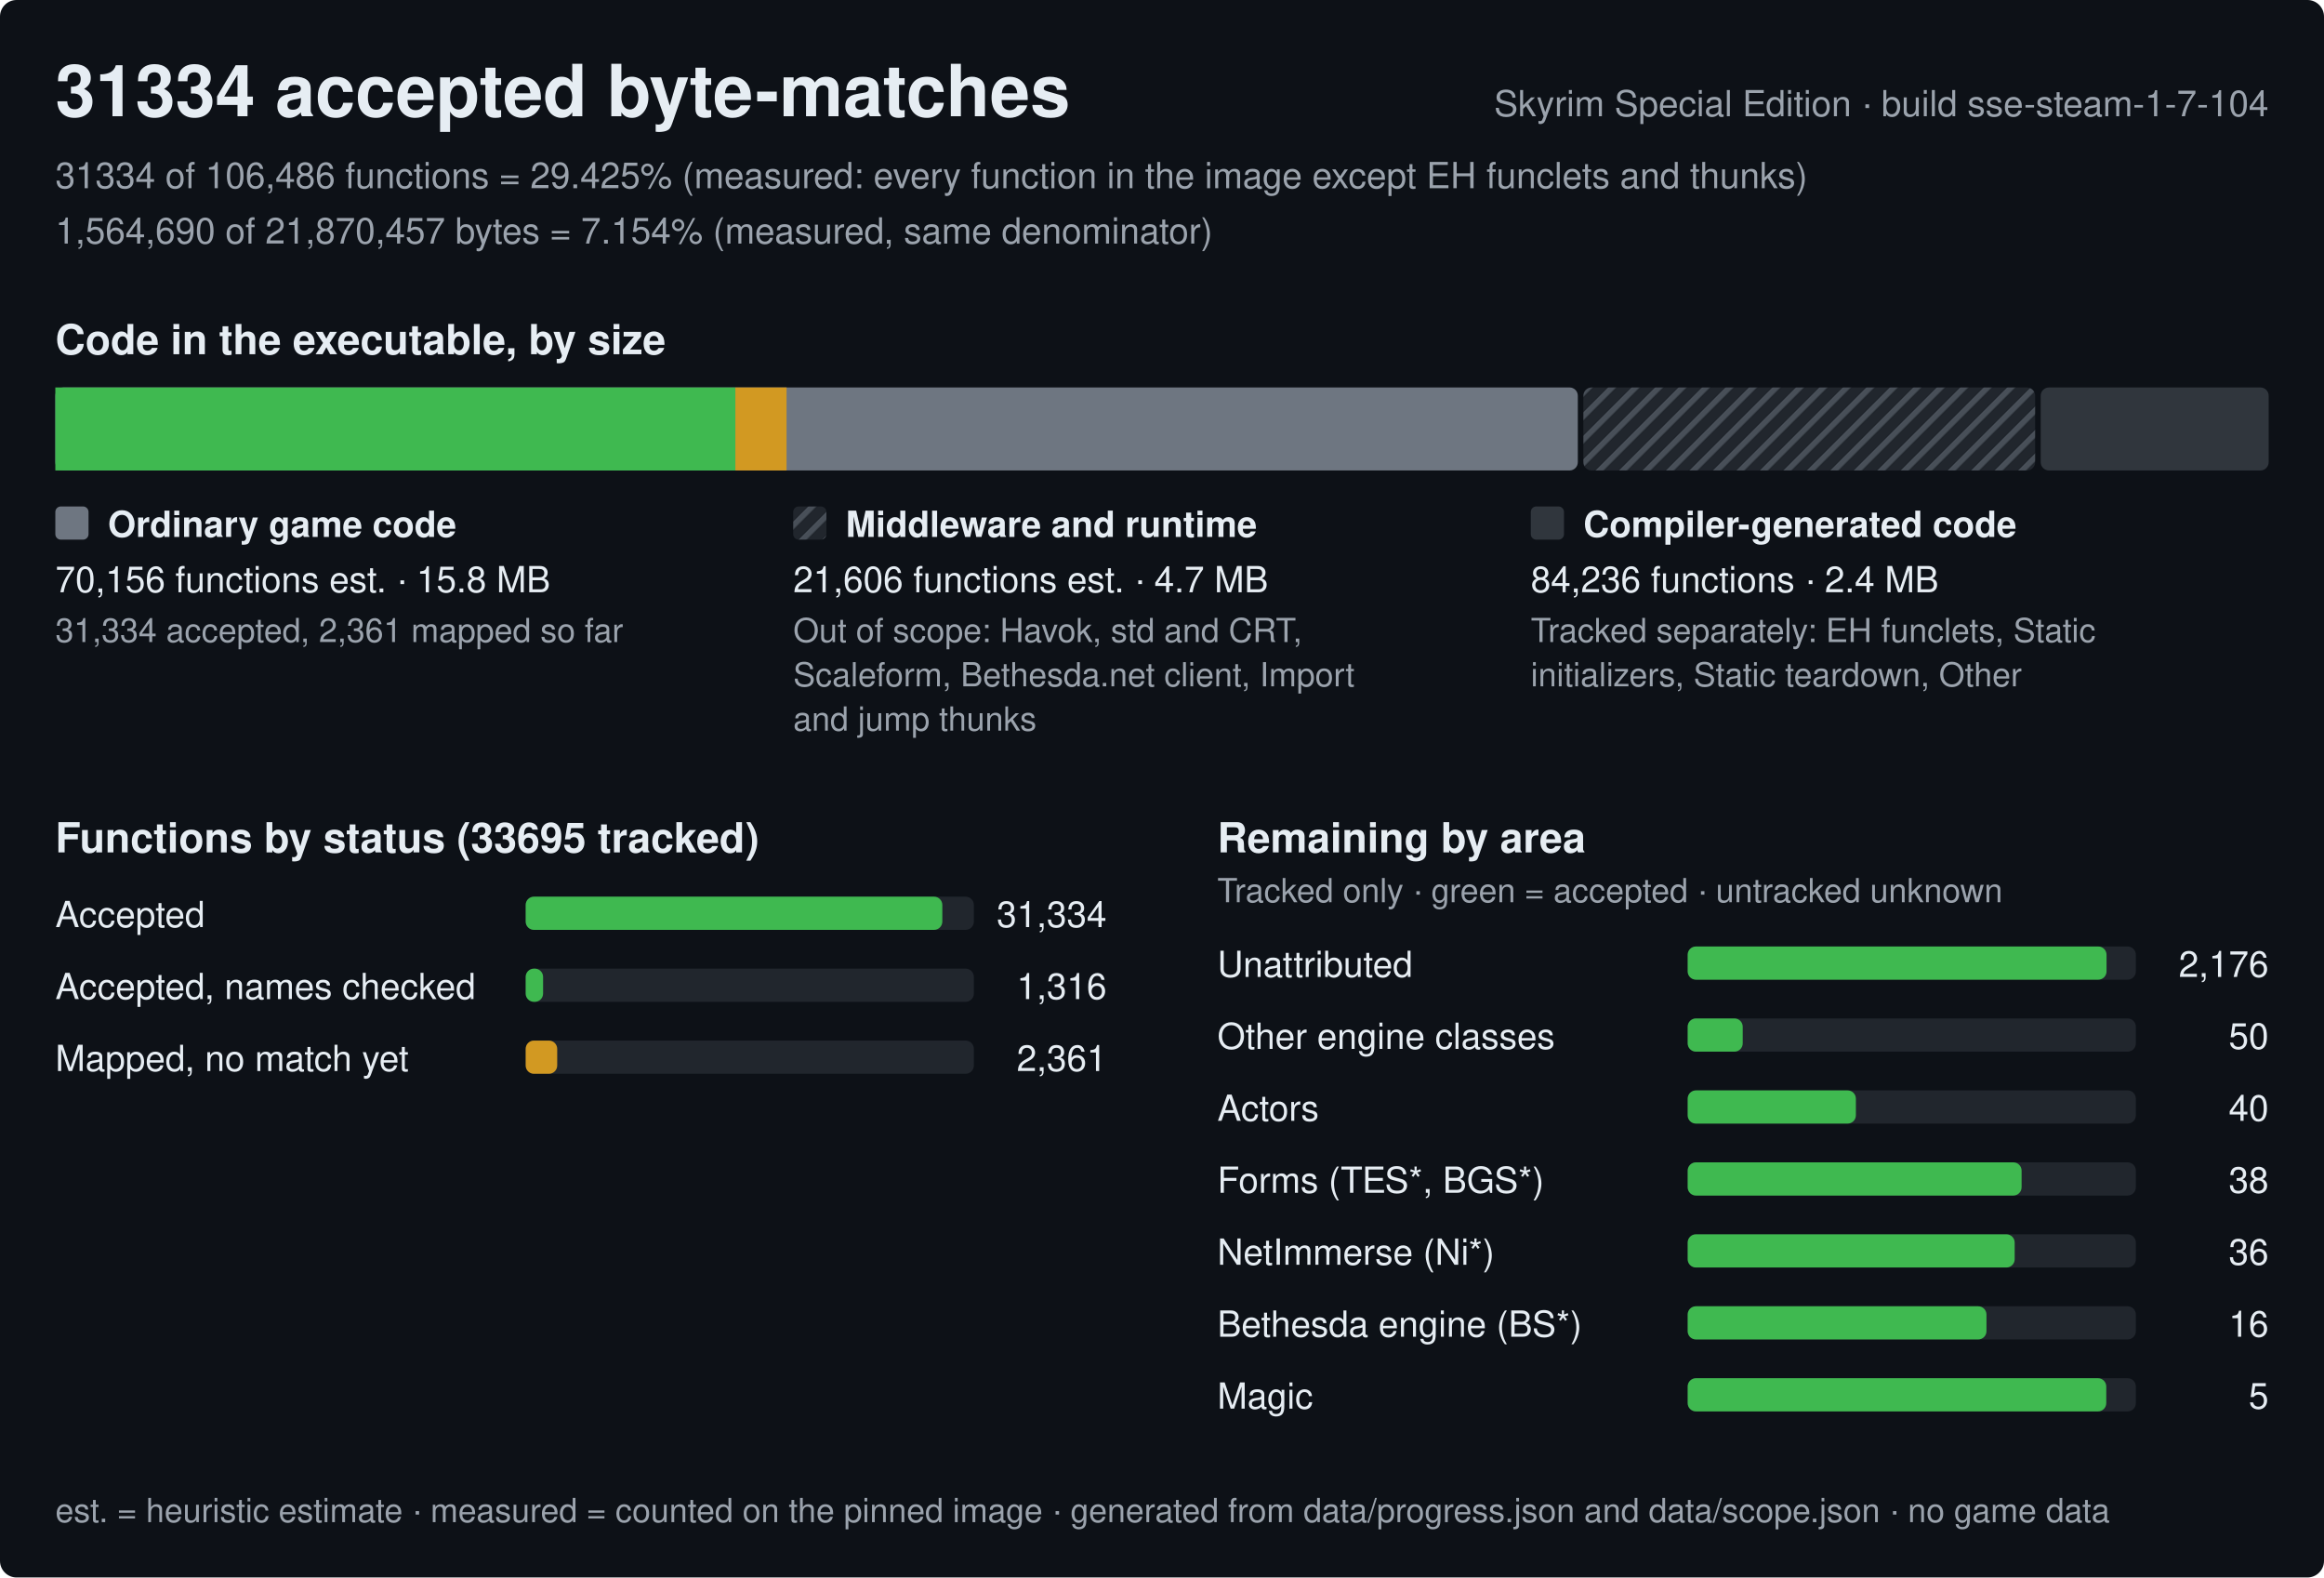
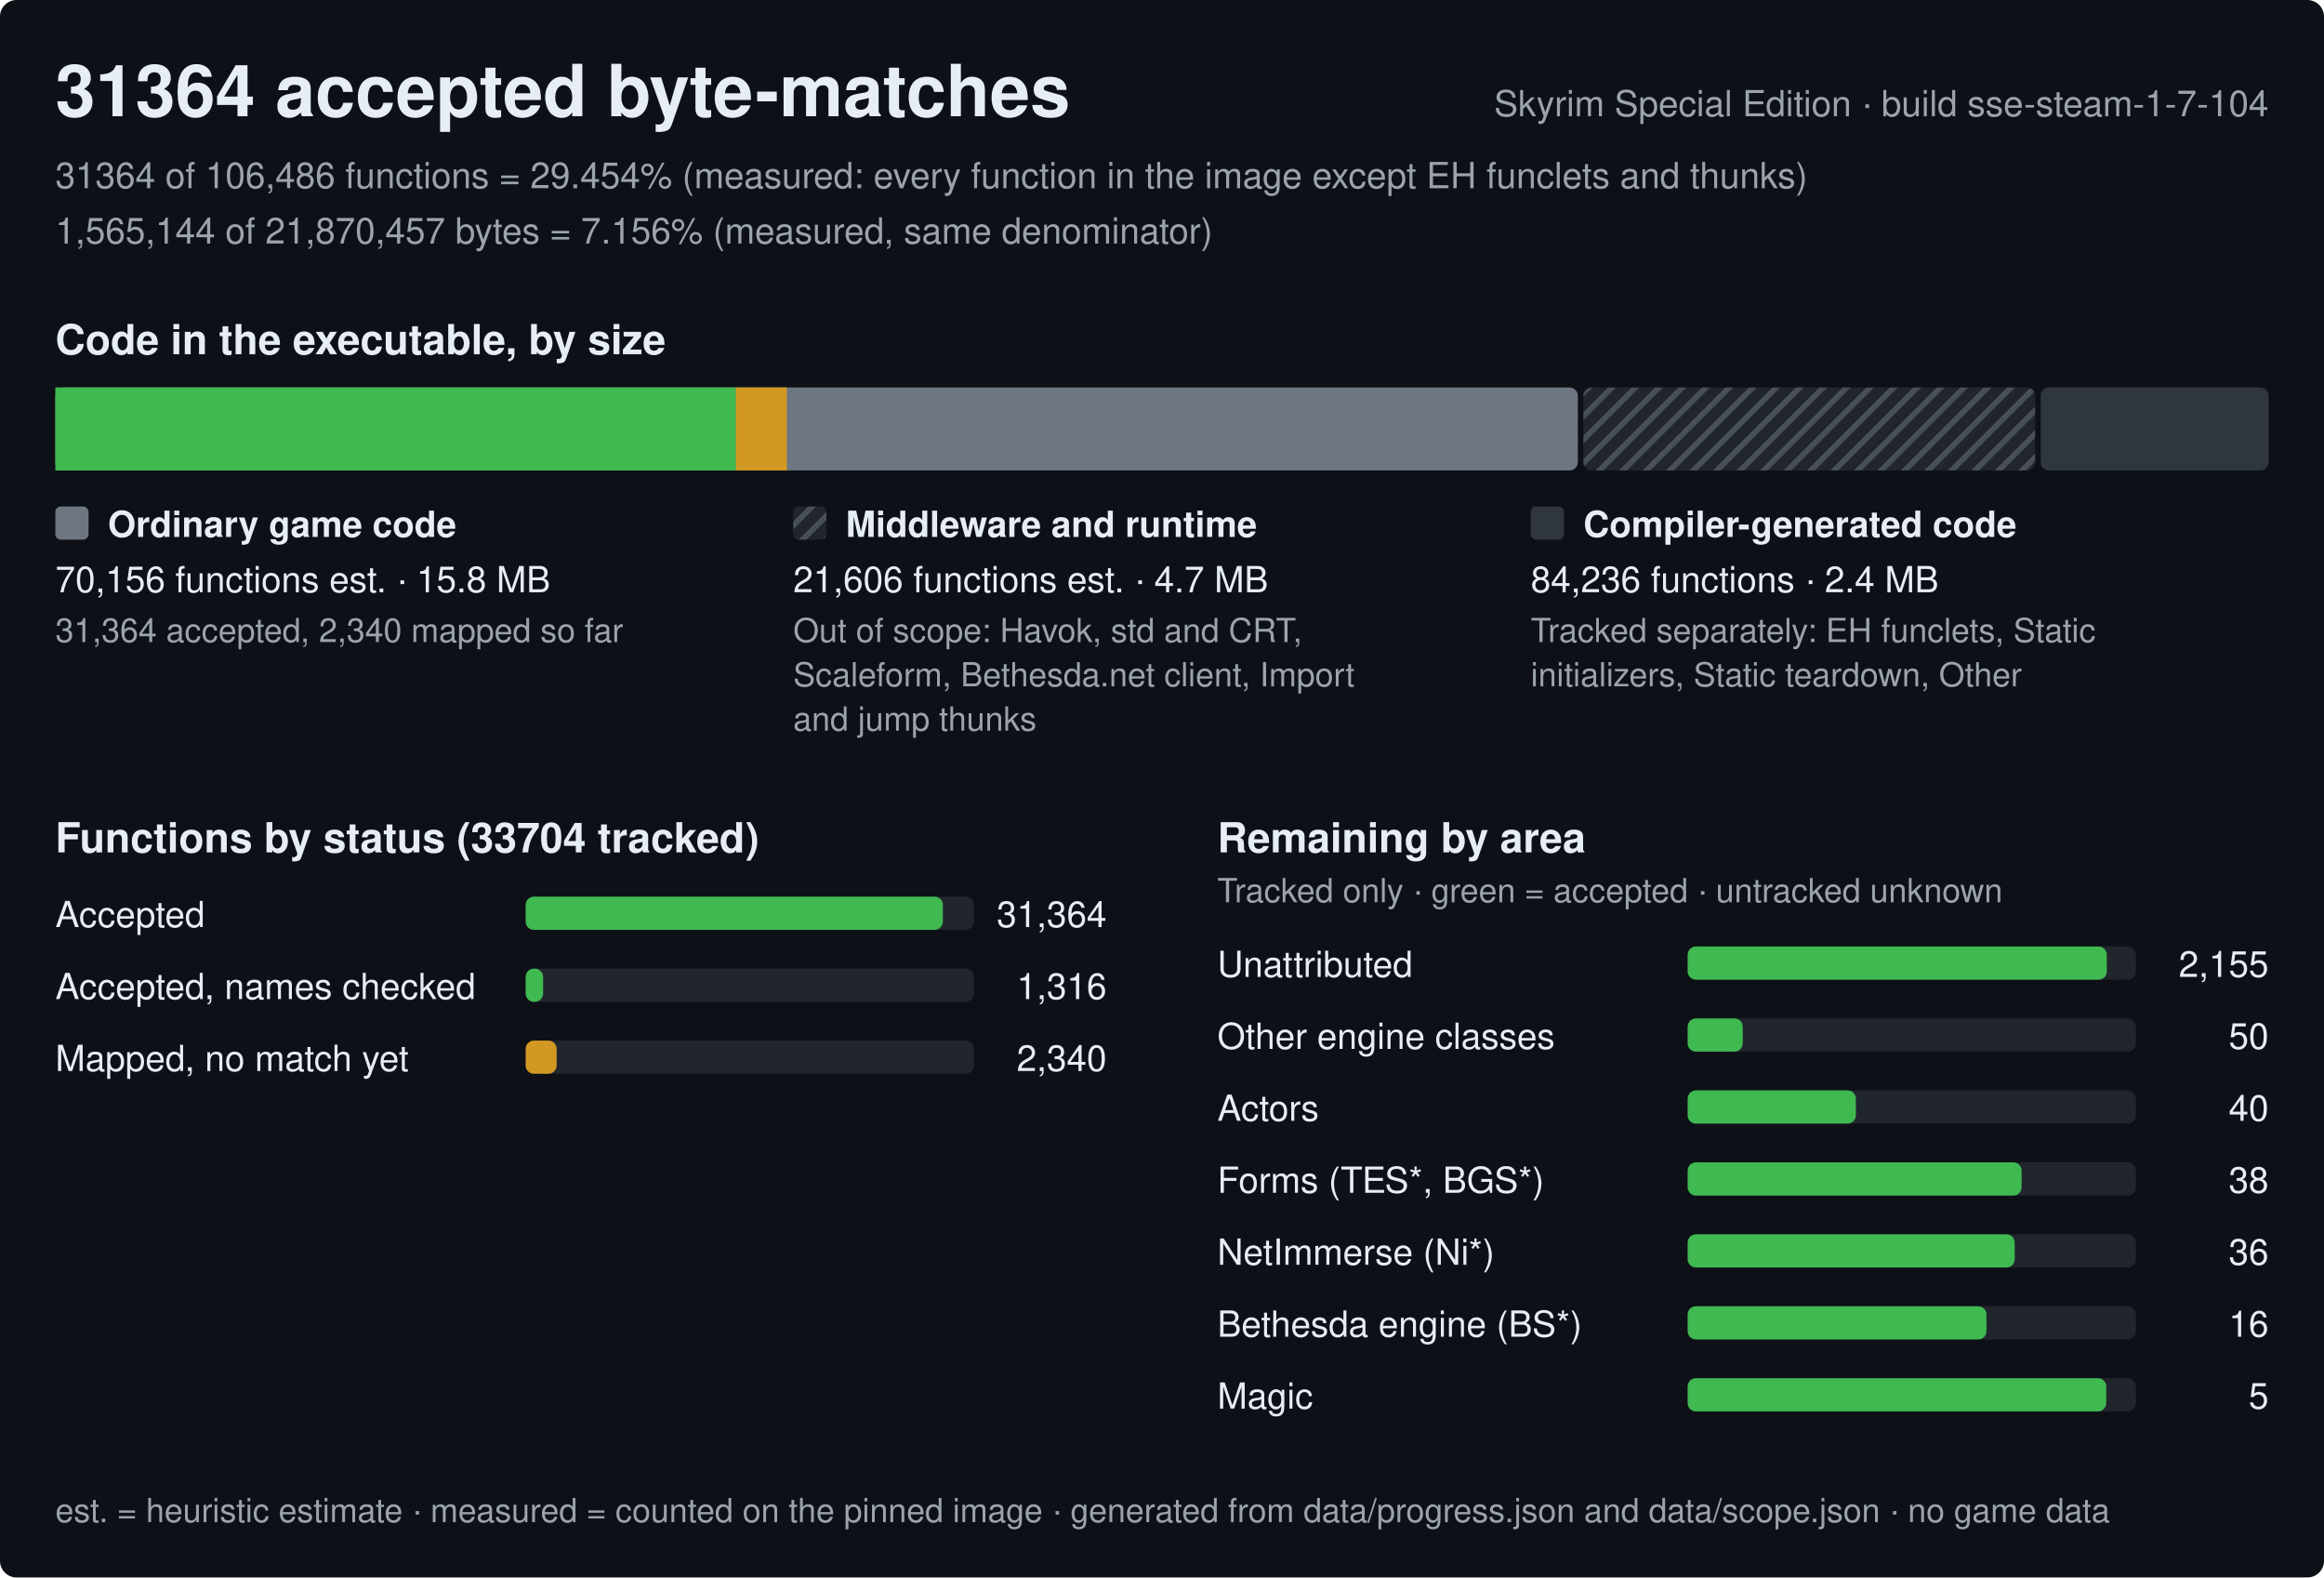
<svg xmlns="http://www.w3.org/2000/svg" width="840" height="570" viewBox="0 0 840 570" role="img" aria-label="Progress of the Skyrim Special Edition byte-matching reconstruction, build sse-steam-1-7-104">
  <style>text{font-family:-apple-system,BlinkMacSystemFont,'Segoe UI',Helvetica,Arial,sans-serif;fill:#e6edf3;white-space:pre}.h{font-size:26px;font-weight:600}.st{font-size:15px;font-weight:600}.lb{font-size:13px;font-weight:600}.bl{font-size:12px;font-weight:600;stroke:#0d1117;stroke-width:3px;paint-order:stroke;stroke-linejoin:round}.rl{font-size:13px}.fn{font-size:12px;fill:#9ba3ad}.mu{fill:#9ba3ad}</style>
  <defs>
    <pattern id="hx" width="6" height="6" patternUnits="userSpaceOnUse" patternTransform="rotate(45)">
      <rect width="6" height="6" fill="#21262d" />
      <rect width="2" height="6" fill="#484f58" />
    </pattern>
  </defs>
  <rect width="840" height="570" rx="6" fill="#0d1117" />
-   <text x="20" y="42" class="h">31334 accepted byte-matches</text>
+   <text x="20" y="42" class="h">31364 accepted byte-matches</text>
  <text x="820" y="42" class="rl mu" text-anchor="end">Skyrim Special Edition · build sse-steam-1-7-104</text>
-   <text x="20" y="68" class="rl mu">31334 of 106,486 functions = 29.425% (measured: every function in the image except EH funclets and thunks)</text>
-   <text x="20" y="88" class="rl mu">1,564,690 of 21,870,457 bytes = 7.154% (measured, same denominator)</text>
+   <text x="20" y="68" class="rl mu">31364 of 106,486 functions = 29.454% (measured: every function in the image except EH funclets and thunks)</text>
+   <text x="20" y="88" class="rl mu">1,565,144 of 21,870,457 bytes = 7.156% (measured, same denominator)</text>
  <text x="20" y="128" class="st">Code in the executable, by size</text>
  <rect x="20" y="140" width="550.3" height="30" rx="3" fill="#6e7681" />
-   <rect x="20" y="140" width="245.8" height="30" fill="#3fb950" />
-   <rect x="265.8" y="140" width="18.5" height="30" fill="#d29922" />
+   <rect x="20" y="140" width="246" height="30" fill="#3fb950" />
+   <rect x="266" y="140" width="18.4" height="30" fill="#d29922" />
  <rect x="572.3" y="140" width="163.3" height="30" rx="3" fill="url(#hx)" />
  <rect x="737.6" y="140" width="82.4" height="30" rx="3" fill="#30363d" />
  <rect x="20" y="183" width="12" height="12" rx="2" fill="#6e7681" />
  <text x="39" y="194" class="lb">Ordinary game code</text>
  <text x="20" y="214" class="rl">70,156 functions est. · 15.8 MB</text>
-   <text x="20" y="232" class="fn">31,334 accepted, 2,361 mapped so far</text>
+   <text x="20" y="232" class="fn">31,364 accepted, 2,340 mapped so far</text>
  <rect x="286.7" y="183" width="12" height="12" rx="2" fill="url(#hx)" />
  <text x="305.7" y="194" class="lb">Middleware and runtime</text>
  <text x="286.7" y="214" class="rl">21,606 functions est. · 4.7 MB</text>
  <text x="286.7" y="232" class="fn">Out of scope: Havok, std and CRT,</text>
  <text x="286.7" y="248" class="fn">Scaleform, Bethesda.net client, Import</text>
  <text x="286.7" y="264" class="fn">and jump thunks</text>
  <rect x="553.3" y="183" width="12" height="12" rx="2" fill="#30363d" />
  <text x="572.3" y="194" class="lb">Compiler-generated code</text>
  <text x="553.3" y="214" class="rl">84,236 functions · 2.4 MB</text>
  <text x="553.3" y="232" class="fn">Tracked separately: EH funclets, Static</text>
  <text x="553.3" y="248" class="fn">initializers, Static teardown, Other</text>
-   <text x="20" y="308" class="st">Functions by status (33695 tracked)</text>
+   <text x="20" y="308" class="st">Functions by status (33704 tracked)</text>
  <text x="20" y="335" class="rl">Accepted</text>
  <rect x="190" y="324" width="162.0" height="12" rx="3" fill="#21262d" />
-   <rect x="190" y="324" width="150.6" height="12" rx="3" fill="#3fb950" />
-   <text x="400.0" y="335" class="rl" text-anchor="end">31,334</text>
+   <rect x="190" y="324" width="150.8" height="12" rx="3" fill="#3fb950" />
+   <text x="400.0" y="335" class="rl" text-anchor="end">31,364</text>
  <text x="20" y="361" class="rl">Accepted, names checked</text>
  <rect x="190" y="350" width="162.0" height="12" rx="3" fill="#21262d" />
  <rect x="190" y="350" width="6.3" height="12" rx="3" fill="#3fb950" />
  <text x="400.0" y="361" class="rl" text-anchor="end">1,316</text>
  <text x="20" y="387" class="rl">Mapped, no match yet</text>
  <rect x="190" y="376" width="162.0" height="12" rx="3" fill="#21262d" />
-   <rect x="190" y="376" width="11.4" height="12" rx="3" fill="#d29922" />
-   <text x="400.0" y="387" class="rl" text-anchor="end">2,361</text>
+   <rect x="190" y="376" width="11.2" height="12" rx="3" fill="#d29922" />
+   <text x="400.0" y="387" class="rl" text-anchor="end">2,340</text>
  <text x="440.0" y="308" class="st">Remaining by area</text>
  <text x="440.0" y="326" class="fn">Tracked only · green = accepted · untracked unknown</text>
  <text x="440.0" y="353" class="rl">Unattributed</text>
  <rect x="610.0" y="342" width="162.0" height="12" rx="3" fill="#21262d" />
-   <rect x="610.0" y="342" width="151.4" height="12" rx="3" fill="#3fb950" />
-   <text x="820.0" y="353" class="rl" text-anchor="end">2,176</text>
+   <rect x="610.0" y="342" width="151.5" height="12" rx="3" fill="#3fb950" />
+   <text x="820.0" y="353" class="rl" text-anchor="end">2,155</text>
  <text x="440.0" y="379" class="rl">Other engine classes</text>
  <rect x="610.0" y="368" width="162.0" height="12" rx="3" fill="#21262d" />
  <rect x="610.0" y="368" width="19.9" height="12" rx="3" fill="#3fb950" />
  <text x="820.0" y="379" class="rl" text-anchor="end">50</text>
  <text x="440.0" y="405" class="rl">Actors</text>
  <rect x="610.0" y="394" width="162.0" height="12" rx="3" fill="#21262d" />
  <rect x="610.0" y="394" width="60.8" height="12" rx="3" fill="#3fb950" />
  <text x="820.0" y="405" class="rl" text-anchor="end">40</text>
  <text x="440.0" y="431" class="rl">Forms (TES*, BGS*)</text>
  <rect x="610.0" y="420" width="162.0" height="12" rx="3" fill="#21262d" />
  <rect x="610.0" y="420" width="120.7" height="12" rx="3" fill="#3fb950" />
  <text x="820.0" y="431" class="rl" text-anchor="end">38</text>
  <text x="440.0" y="457" class="rl">NetImmerse (Ni*)</text>
  <rect x="610.0" y="446" width="162.0" height="12" rx="3" fill="#21262d" />
  <rect x="610.0" y="446" width="118.2" height="12" rx="3" fill="#3fb950" />
  <text x="820.0" y="457" class="rl" text-anchor="end">36</text>
  <text x="440.0" y="483" class="rl">Bethesda engine (BS*)</text>
  <rect x="610.0" y="472" width="162.0" height="12" rx="3" fill="#21262d" />
  <rect x="610.0" y="472" width="108" height="12" rx="3" fill="#3fb950" />
  <text x="820.0" y="483" class="rl" text-anchor="end">16</text>
  <text x="440.0" y="509" class="rl">Magic</text>
  <rect x="610.0" y="498" width="162.0" height="12" rx="3" fill="#21262d" />
  <rect x="610.0" y="498" width="151.3" height="12" rx="3" fill="#3fb950" />
  <text x="820.0" y="509" class="rl" text-anchor="end">5</text>
  <text x="20" y="550" class="fn">est. = heuristic estimate · measured = counted on the pinned image · generated from data/progress.json and data/scope.json · no game data</text>
</svg>
